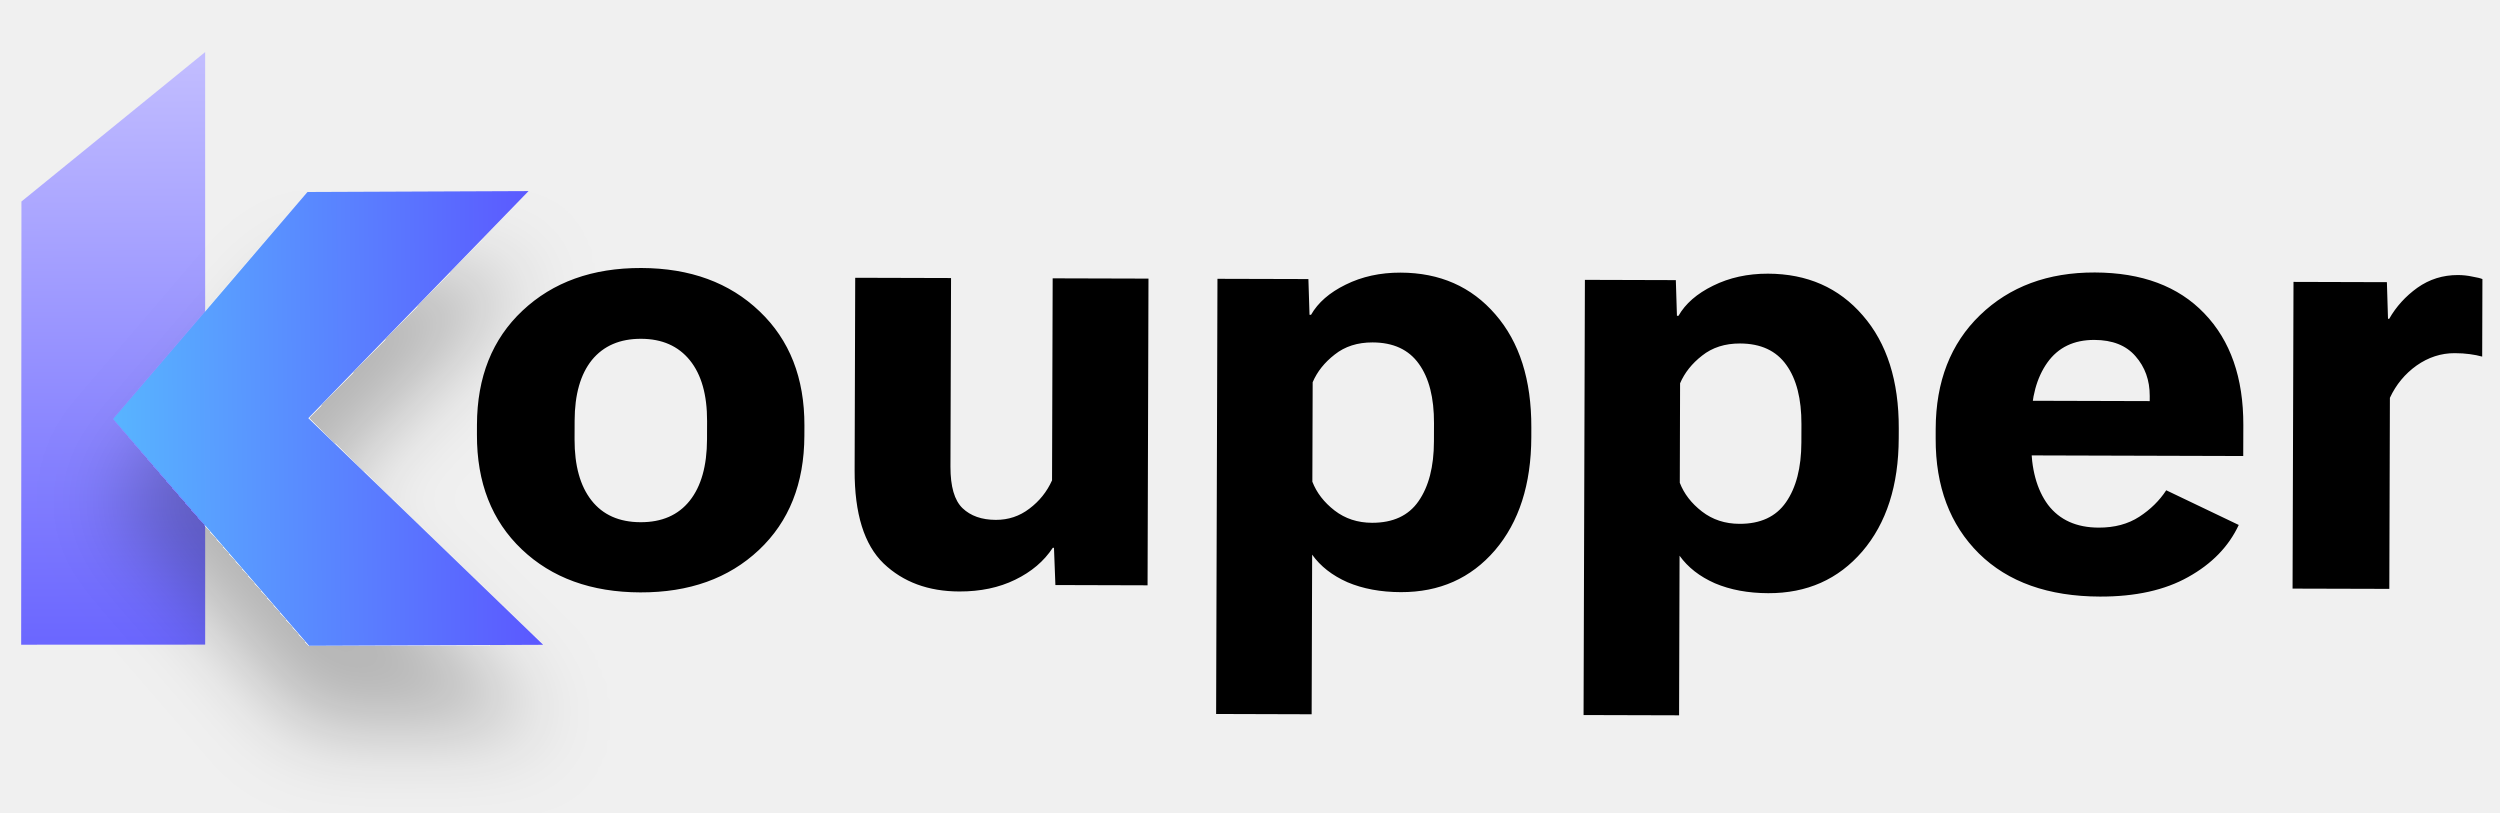
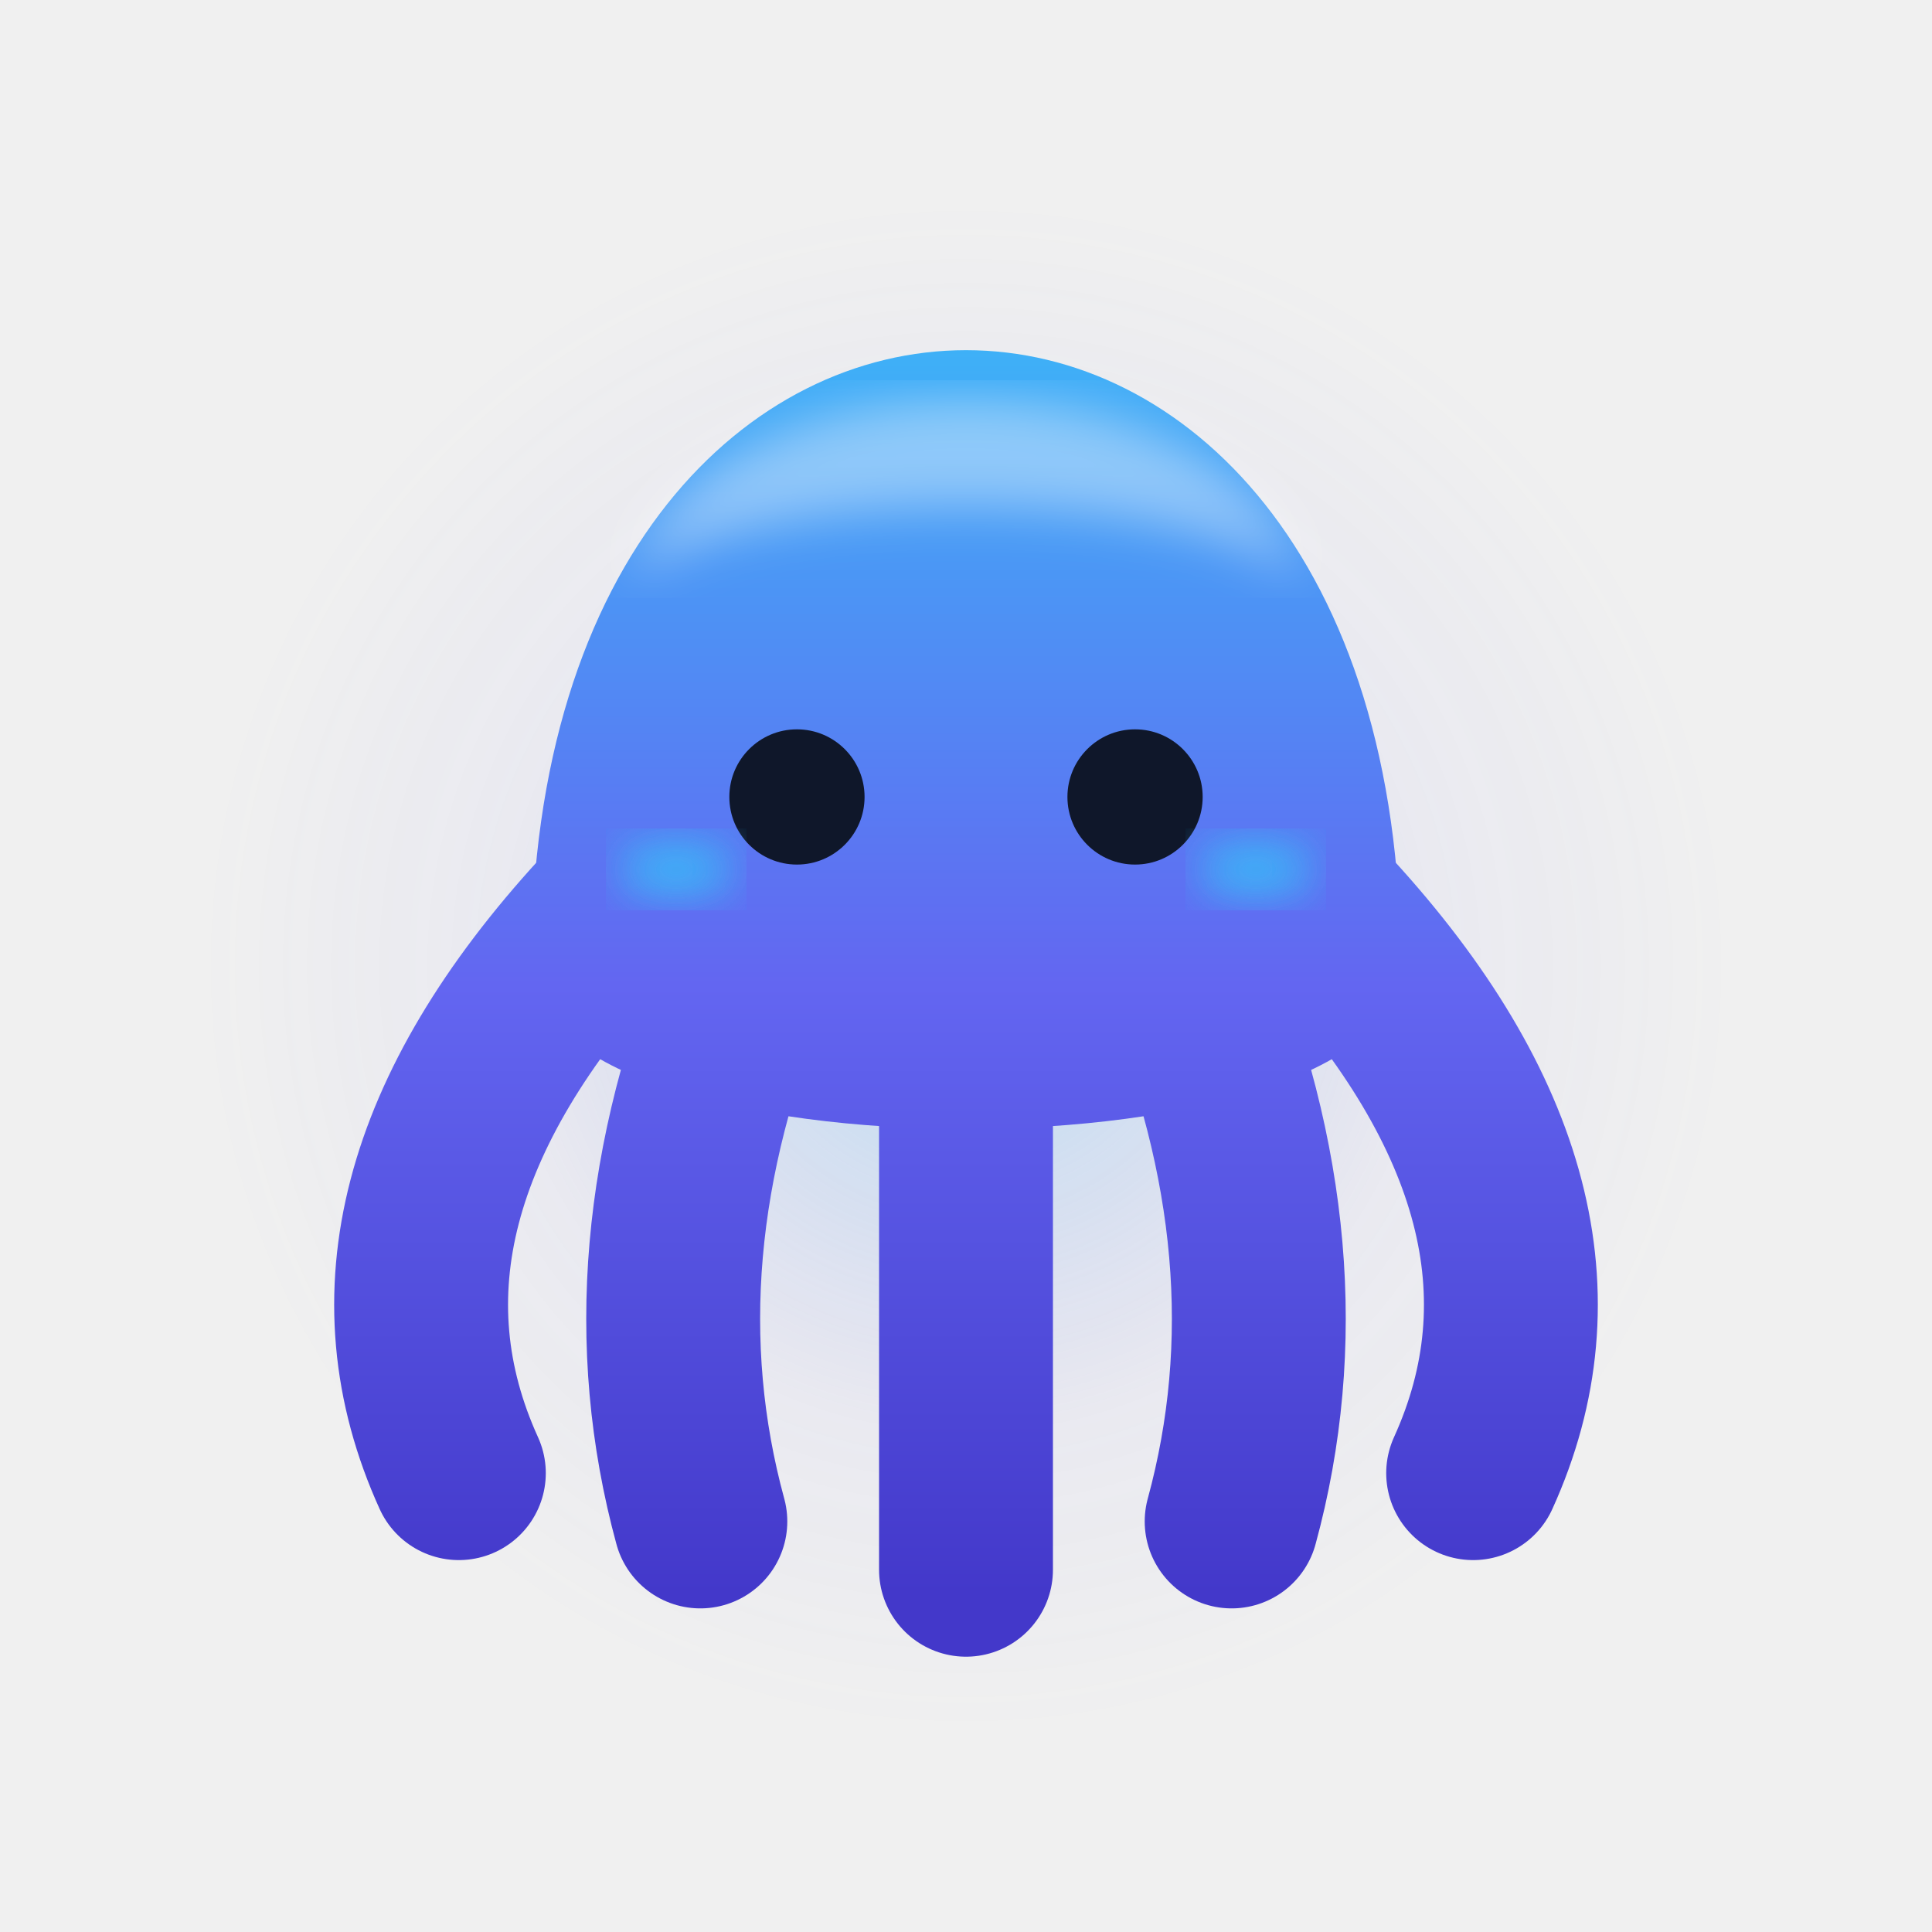
- <svg xmlns="http://www.w3.org/2000/svg" width="120" height="39" viewBox="0 0 120 39" fill="none">
-   <path d="M1.029 9.672L9.847 2.5L9.848 30.942L1.016 30.946L1.029 9.672Z" fill="url(#paint0_linear_149_2)" />
-   <g filter="url(#filter0_d_149_2)">
-     <path d="M14.758 9.216L25.37 9.172L14.798 20.072L26.073 30.951L14.837 30.997L5.435 20.11L14.758 9.216Z" fill="url(#paint1_linear_149_2)" />
+ <svg xmlns="http://www.w3.org/2000/svg" viewBox="0 0 400 400" width="100%" height="100%">
+   <defs>
+     <linearGradient id="body" x1="0" y1="50" x2="0" y2="330" gradientUnits="userSpaceOnUse">
+       <stop offset="0%" stop-color="#38bdf8" />
+       <stop offset="55%" stop-color="#6366f1" />
+       <stop offset="100%" stop-color="#4338ca" />
+     </linearGradient>
+     <radialGradient id="shadow" cx="50%" cy="50%" r="50%">
+       <stop offset="60%" stop-color="#e2e8f0" stop-opacity="0.8" />
+       <stop offset="100%" stop-color="#e2e8f0" stop-opacity="0" />
+     </radialGradient>
+     <radialGradient id="aura" cx="50%" cy="50%" r="50%">
+       <stop offset="0%" stop-color="#38bdf8" stop-opacity="0.3" />
+       <stop offset="60%" stop-color="#6366f1" stop-opacity="0.05" />
+       <stop offset="100%" stop-color="#6366f1" stop-opacity="0" />
+     </radialGradient>
+     <filter id="softBlur">
+       <feGaussianBlur stdDeviation="5" />
+     </filter>
+   </defs>
+   <style>
+     /* Continuous floating animation */
+     .mascot {
+       animation: float 4s ease-in-out infinite;
+       transform-origin: 200px 200px;
+     }
+     
+     /* Blinking eyes */
+     .eye {
+       animation: blink 4.5s infinite;
+       transform-origin: 200px 165px;
+     }
+ 
+     /* Independent tentacle wiggles */
+     .tentacle {
+       transform-origin: 200px 180px;
+     }
+     .t-outer-l { animation: wiggle-left 3.5s ease-in-out infinite; }
+     .t-inner-l { animation: wiggle-left 3s ease-in-out infinite 0.2s; }
+     .t-mid     { animation: bounce-mid 4s ease-in-out infinite 0.5s; }
+     .t-inner-r { animation: wiggle-right 3.2s ease-in-out infinite 0.1s; }
+     .t-outer-r { animation: wiggle-right 3.8s ease-in-out infinite 0.3s; }
+     
+     /* Floating dust particles */
+     .dust {
+       animation: rise 5s linear infinite;
+     }
+     .d1 { animation-duration: 5s; animation-delay: 0s; }
+     .d2 { animation-duration: 7s; animation-delay: 1.5s; }
+     .d3 { animation-duration: 6s; animation-delay: 2.5s; }
+     .d4 { animation-duration: 8s; animation-delay: 0.5s; }
+     
+     @keyframes float {
+       0%, 100% { transform: translateY(0px); }
+       50% { transform: translateY(-14px); }
+     }
+     @keyframes blink {
+       0%, 94%, 98%, 100% { transform: scaleY(1); }
+       96% { transform: scaleY(0.1); }
+     }
+     @keyframes wiggle-left {
+       0%, 100% { transform: rotate(0deg); }
+       50% { transform: rotate(8deg) translateY(-2px); }
+     }
+     @keyframes wiggle-right {
+       0%, 100% { transform: rotate(0deg); }
+       50% { transform: rotate(-8deg) translateY(-2px); }
+     }
+     @keyframes bounce-mid {
+       0%, 100% { transform: scaleY(1); }
+       50% { transform: scaleY(0.93) translateY(-4px); }
+     }
+     @keyframes rise {
+       0%   { transform: translateY(0px) scale(0.8); opacity: 0; }
+       30%  { opacity: 0.8; }
+       70%  { opacity: 0.8; }
+       100% { transform: translateY(-80px) scale(1.2); opacity: 0; }
+     }
+   </style>
+   <circle cx="200" cy="200" r="160" fill="url(#aura)" />
+   <g class="mascot">
+     <g stroke="url(#body)" stroke-width="36" stroke-linecap="round" fill="none">
+       <path d="M 125 190 Q 70 250 95 305" class="tentacle t-outer-l" />
+       <path d="M 155 200 Q 130 260 145 315" class="tentacle t-inner-l" />
+       <path d="M 275 190 Q 330 250 305 305" class="tentacle t-outer-r" />
+       <path d="M 245 200 Q 270 260 255 315" class="tentacle t-inner-r" />
+       <path d="M 200 205 Q 200 270 200 325" class="tentacle t-mid" />
+     </g>
+     <ellipse cx="200" cy="200" rx="80" ry="25" fill="url(#shadow)" />
+     <path d="M 110,200               C 110,30 290,30 290,200               C 290,245 110,245 110,200 Z" fill="url(#body)" />
+     <path d="M 130,120 C 145,70 255,70 270,120 C 245,100 155,100 130,120 Z" fill="#ffffff" opacity="0.4" filter="url(#softBlur)" />
+     <g class="eye">
+       <circle cx="165" cy="165" r="14" fill="#0f172a" />
+       <circle cx="235" cy="165" r="14" fill="#0f172a" />
+     </g>
+     <ellipse cx="140" cy="180" rx="12" ry="7" fill="#38bdf8" opacity="0.85" filter="url(#softBlur)" />
+     <ellipse cx="260" cy="180" rx="12" ry="7" fill="#38bdf8" opacity="0.85" filter="url(#softBlur)" />
  </g>
-   <path d="M22.893 20.869L22.894 20.385C22.901 18.1 23.629 16.276 25.079 14.913C26.538 13.54 28.439 12.857 30.783 12.864C33.127 12.871 35.019 13.565 36.461 14.946C37.902 16.317 38.619 18.145 38.612 20.43L38.61 20.914C38.603 23.209 37.875 25.038 36.425 26.401C34.976 27.764 33.079 28.442 30.736 28.435C28.382 28.428 26.485 27.739 25.044 26.368C23.603 24.997 22.886 23.163 22.893 20.869ZM27.582 20.194L27.579 21.087C27.576 22.347 27.846 23.324 28.391 24.019C28.936 24.714 29.721 25.063 30.746 25.066C31.771 25.069 32.559 24.724 33.108 24.033C33.657 23.341 33.933 22.36 33.937 21.091L33.94 20.212C33.943 18.952 33.668 17.98 33.114 17.294C32.559 16.609 31.779 16.265 30.773 16.262C29.757 16.259 28.97 16.599 28.411 17.281C27.862 17.963 27.586 18.934 27.582 20.194ZM41.022 22.576L41.05 13.333L45.65 13.346L45.622 22.399C45.62 23.356 45.813 24.02 46.202 24.393C46.592 24.765 47.123 24.952 47.797 24.954C48.403 24.956 48.94 24.776 49.41 24.416C49.89 24.056 50.252 23.604 50.498 23.057L50.528 13.36L55.127 13.373L55.083 28.095L50.659 28.082L50.591 26.295L50.532 26.295C50.111 26.938 49.508 27.449 48.726 27.828C47.953 28.206 47.059 28.394 46.044 28.391C44.559 28.387 43.35 27.939 42.415 27.048C41.48 26.147 41.016 24.656 41.022 22.576ZM58.374 34.271L58.438 13.383L62.803 13.395L62.857 15.109L62.93 15.11C63.264 14.525 63.817 14.043 64.59 13.664C65.372 13.276 66.251 13.083 67.228 13.086C69.113 13.091 70.629 13.76 71.778 15.091C72.936 16.422 73.511 18.231 73.504 20.516L73.503 20.985C73.496 23.25 72.914 25.06 71.758 26.414C70.601 27.759 69.095 28.428 67.24 28.423C66.273 28.42 65.419 28.261 64.678 27.947C63.946 27.622 63.381 27.181 62.983 26.623L62.959 34.285L58.374 34.271ZM62.993 23.122C63.197 23.65 63.552 24.11 64.058 24.503C64.565 24.895 65.165 25.092 65.858 25.094C66.864 25.096 67.608 24.752 68.088 24.06C68.579 23.358 68.826 22.402 68.829 21.191L68.832 20.312C68.836 19.091 68.594 18.143 68.108 17.468C67.622 16.783 66.881 16.439 65.885 16.436C65.162 16.434 64.556 16.628 64.067 17.017C63.577 17.397 63.224 17.84 63.008 18.347L62.993 23.122ZM76.011 34.322L76.075 13.433L80.44 13.446L80.493 15.16L80.567 15.16C80.9 14.575 81.454 14.093 82.226 13.715C83.009 13.326 83.888 13.134 84.865 13.136C86.749 13.142 88.266 13.81 89.414 15.142C90.572 16.473 91.148 18.281 91.141 20.567L91.139 21.035C91.132 23.301 90.551 25.111 89.394 26.465C88.238 27.809 86.732 28.479 84.876 28.473C83.91 28.471 83.056 28.312 82.314 27.997C81.583 27.673 81.018 27.232 80.619 26.674L80.596 34.335L76.011 34.322ZM80.63 23.173C80.833 23.701 81.188 24.161 81.695 24.553C82.202 24.945 82.802 25.142 83.495 25.144C84.501 25.147 85.244 24.803 85.725 24.111C86.215 23.409 86.462 22.453 86.466 21.242L86.469 20.363C86.472 19.142 86.231 18.194 85.745 17.519C85.259 16.834 84.518 16.49 83.522 16.487C82.799 16.485 82.193 16.679 81.703 17.068C81.214 17.447 80.861 17.891 80.644 18.398L80.63 23.173ZM92.912 21.055L92.913 20.586C92.92 18.311 93.629 16.492 95.039 15.129C96.46 13.756 98.298 13.072 100.553 13.079C102.809 13.085 104.56 13.74 105.806 15.042C107.062 16.345 107.686 18.134 107.68 20.409L107.675 21.889L95.766 21.854L95.774 19.232L103.186 19.253L103.187 19.005C103.189 18.253 102.961 17.617 102.504 17.098C102.056 16.579 101.398 16.319 100.529 16.316C99.543 16.313 98.79 16.677 98.27 17.408C97.76 18.13 97.503 19.076 97.499 20.248L97.496 21.229C97.492 22.499 97.763 23.501 98.307 24.235C98.862 24.959 99.671 25.323 100.736 25.326C101.497 25.328 102.147 25.154 102.686 24.804C103.224 24.454 103.655 24.03 103.979 23.533L107.46 25.198C106.978 26.232 106.17 27.065 105.035 27.696C103.91 28.328 102.498 28.641 100.799 28.636C98.318 28.629 96.382 27.94 94.99 26.569C93.597 25.188 92.905 23.35 92.912 21.055ZM110.043 28.253L110.088 13.531L114.571 13.544L114.624 15.302L114.682 15.302C115.016 14.717 115.467 14.22 116.035 13.812C116.612 13.403 117.262 13.2 117.985 13.202C118.219 13.203 118.449 13.228 118.673 13.277C118.907 13.317 119.068 13.357 119.156 13.396L119.145 17.117C118.969 17.067 118.769 17.028 118.544 16.998C118.33 16.968 118.091 16.953 117.827 16.952C117.173 16.95 116.562 17.148 115.994 17.547C115.436 17.946 115.01 18.462 114.715 19.096L114.687 28.266L110.043 28.253Z" fill="black" />
-   <defs>
-     <filter id="filter0_d_149_2" x="1.435" y="9.172" width="28.638" height="29.825" filterUnits="userSpaceOnUse" color-interpolation-filters="sRGB">
-       <feFlood flood-opacity="0" result="BackgroundImageFix" />
-       <feColorMatrix in="SourceAlpha" type="matrix" values="0 0 0 0 0 0 0 0 0 0 0 0 0 0 0 0 0 0 127 0" result="hardAlpha" />
-       <feOffset dy="4" />
-       <feGaussianBlur stdDeviation="2" />
-       <feComposite in2="hardAlpha" operator="out" />
-       <feColorMatrix type="matrix" values="0 0 0 0 0 0 0 0 0 0 0 0 0 0 0 0 0 0 0.25 0" />
-       <feBlend mode="normal" in2="BackgroundImageFix" result="effect1_dropShadow_149_2" />
-       <feBlend mode="normal" in="SourceGraphic" in2="effect1_dropShadow_149_2" result="shape" />
-     </filter>
-     <linearGradient id="paint0_linear_149_2" x1="3.778" y1="0.509" x2="3.917" y2="35.882" gradientUnits="userSpaceOnUse">
-       <stop stop-color="#C9C4FF" />
-       <stop offset="1" stop-color="#5B57FF" />
-     </linearGradient>
-     <linearGradient id="paint1_linear_149_2" x1="-0.035" y1="14.437" x2="25.988" y2="14.161" gradientUnits="userSpaceOnUse">
-       <stop stop-color="#57CDFF" />
-       <stop offset="1" stop-color="#5B57FF" />
-     </linearGradient>
-   </defs>
+   <g fill="#38bdf8" opacity="0">
+     <circle cx="90" cy="120" r="3.5" class="dust d1" />
+     <circle cx="310" cy="160" r="2.5" class="dust d2" />
+     <circle cx="140" cy="320" r="3" class="dust d3" />
+     <circle cx="290" cy="280" r="2" class="dust d4" />
+   </g>
</svg>
